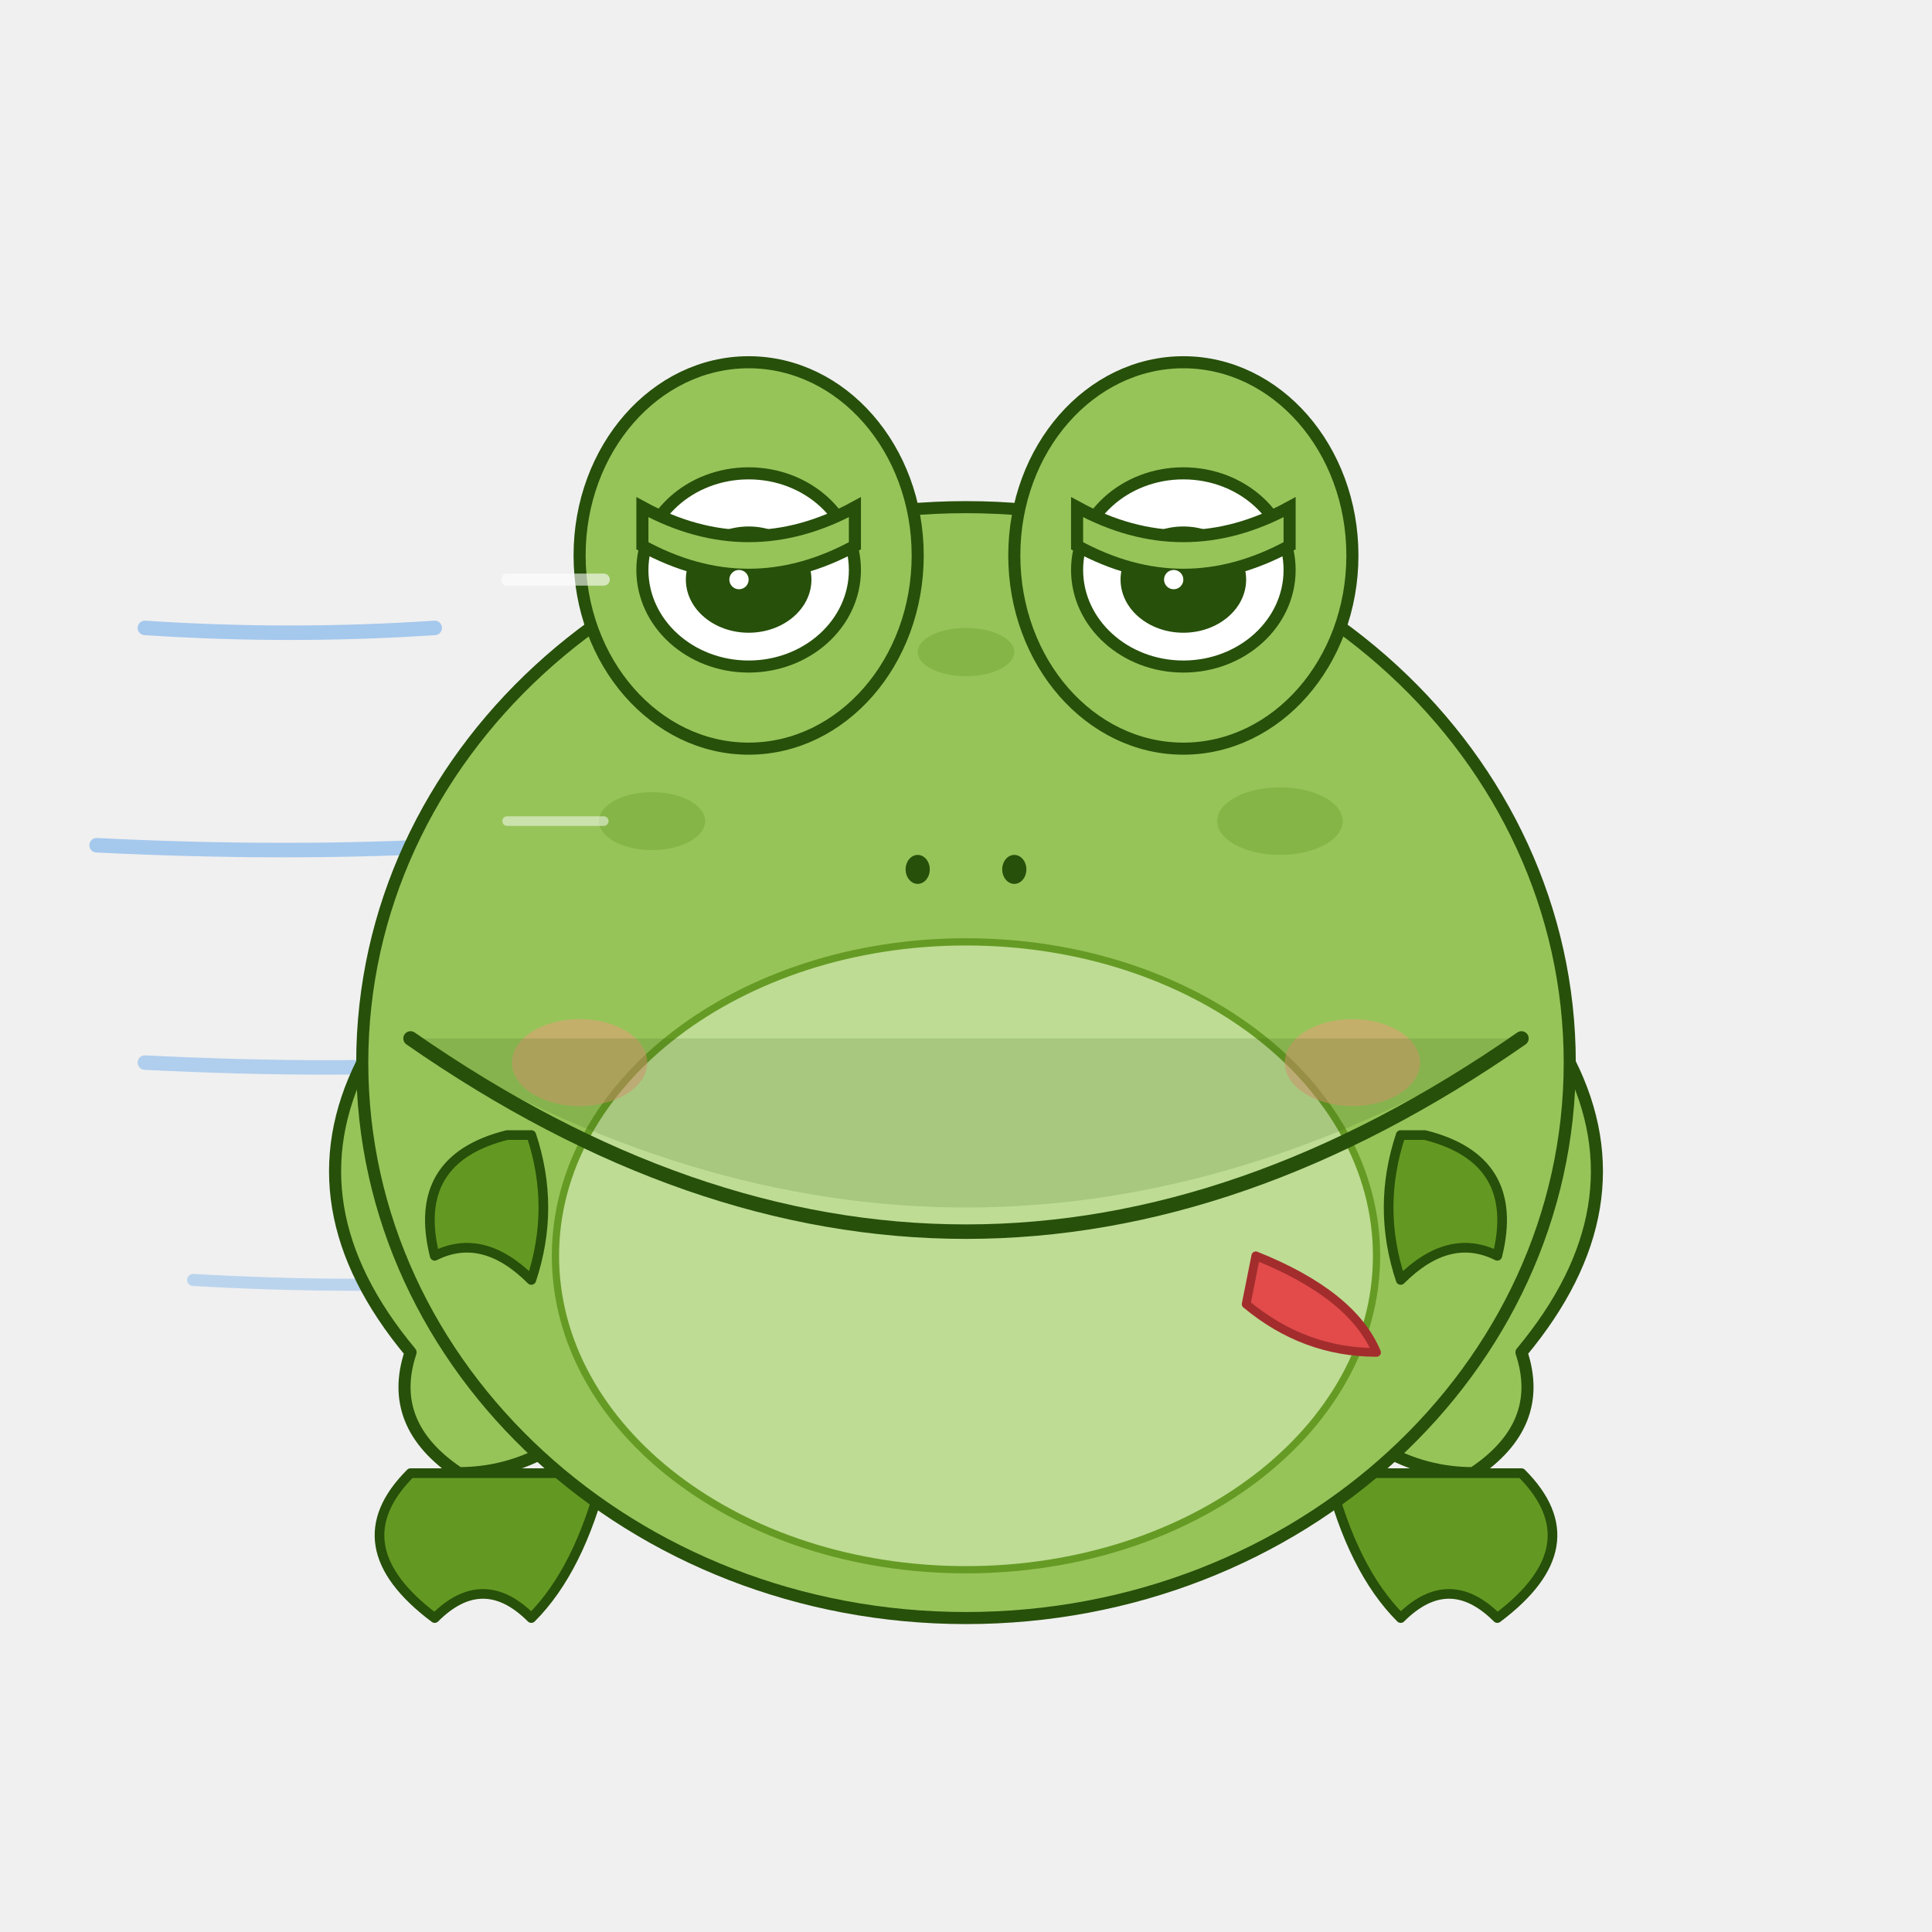
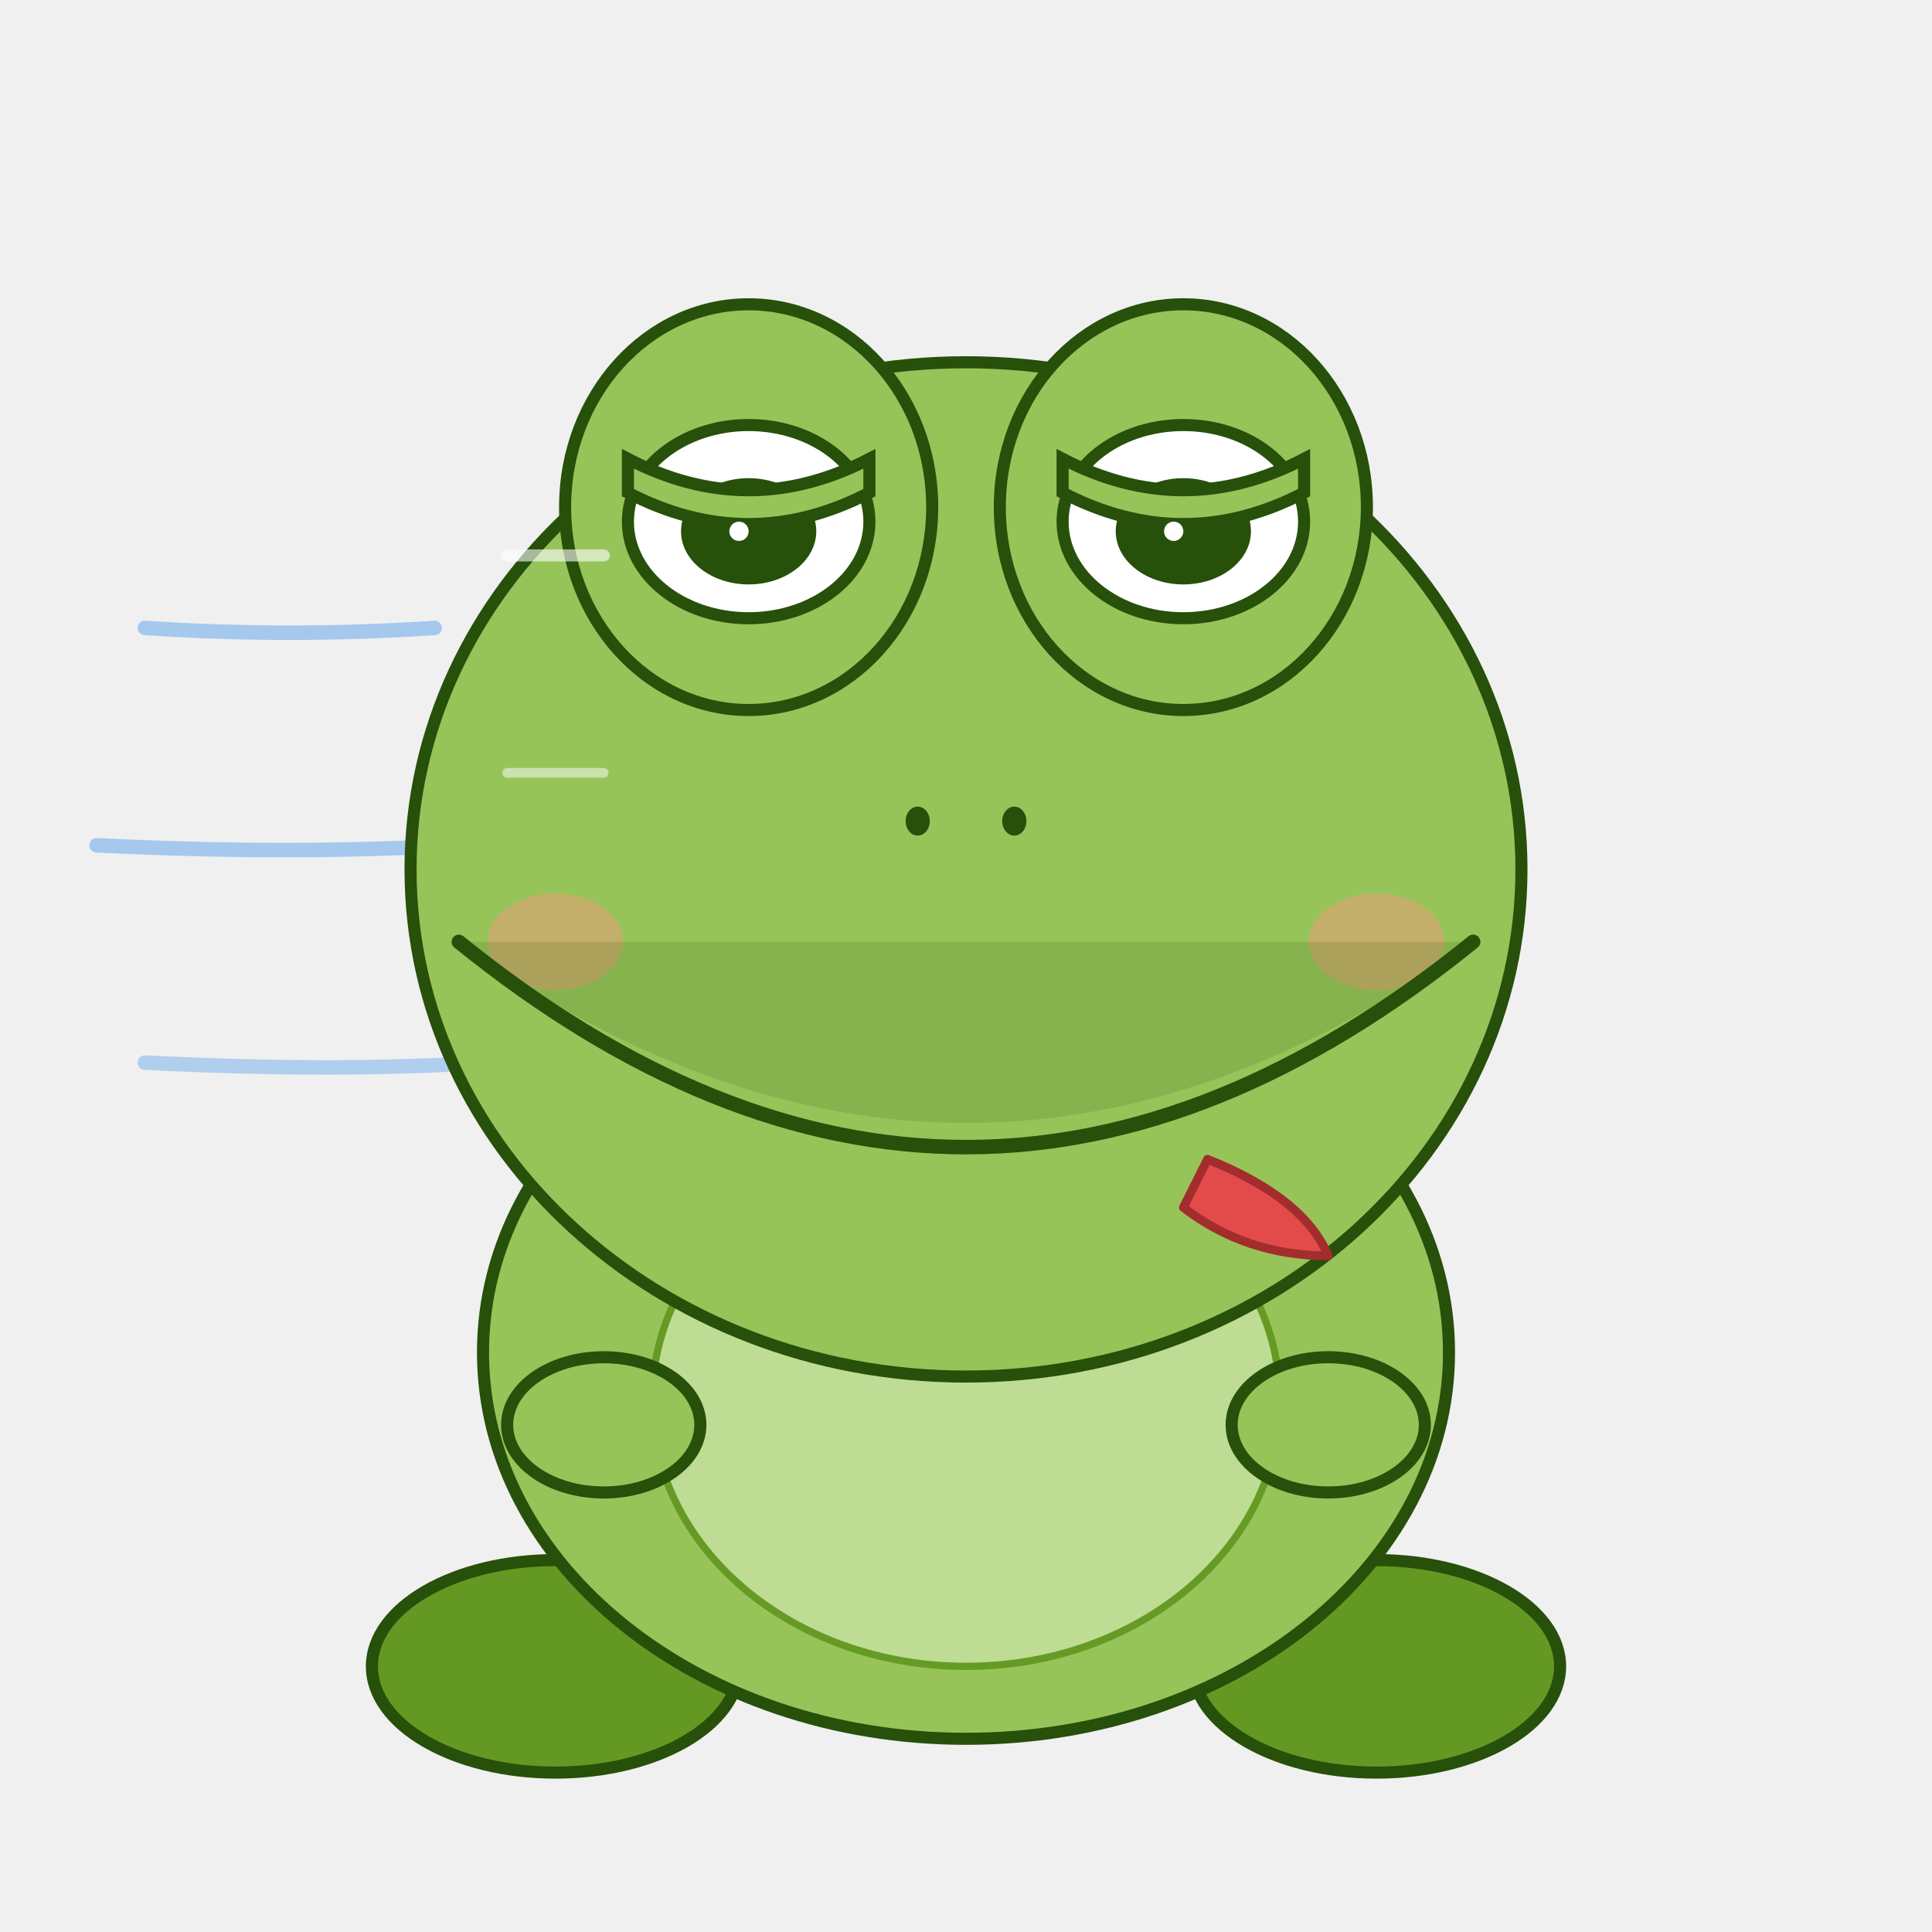
<svg xmlns="http://www.w3.org/2000/svg" viewBox="0 0 400 400" fill="none">
  <path d="M30 130 Q60 132 90 130" stroke="#85B7EB" stroke-width="3" fill="none" stroke-linecap="round" opacity="0.7" />
  <path d="M20 175 Q60 177 95 175" stroke="#85B7EB" stroke-width="3" fill="none" stroke-linecap="round" opacity="0.7" />
  <path d="M30 220 Q70 222 100 220" stroke="#85B7EB" stroke-width="3" fill="none" stroke-linecap="round" opacity="0.6" />
-   <path d="M40 265 Q75 267 105 265" stroke="#85B7EB" stroke-width="2.5" fill="none" stroke-linecap="round" opacity="0.5" />
-   <path d="M85 280 Q60 250 75 220 Q95 200 125 220 Q135 245 130 285 Q115 305 95 305 Q80 295 85 280 Z" fill="#97C459" stroke="#27500A" stroke-width="2.5" stroke-linejoin="round" />
-   <path d="M315 280 Q340 250 325 220 Q305 200 275 220 Q265 245 270 285 Q285 305 305 305 Q320 295 315 280 Z" fill="#97C459" stroke="#27500A" stroke-width="2.5" stroke-linejoin="round" />
-   <path d="M85 305 Q70 320 90 335 Q100 325 110 335 Q120 325 125 305 Z" fill="#639922" stroke="#27500A" stroke-width="2" stroke-linejoin="round" />
-   <path d="M315 305 Q330 320 310 335 Q300 325 290 335 Q280 325 275 305 Z" fill="#639922" stroke="#27500A" stroke-width="2" stroke-linejoin="round" />
-   <ellipse cx="200" cy="220" rx="125" ry="115" fill="#97C459" stroke="#27500A" stroke-width="2.5" />
-   <ellipse cx="200" cy="260" rx="85" ry="65" fill="#C0DD97" stroke="#639922" stroke-width="1.5" opacity="0.95" />
-   <ellipse cx="135" cy="170" rx="11" ry="6" fill="#639922" opacity="0.35" />
-   <ellipse cx="265" cy="170" rx="13" ry="7" fill="#639922" opacity="0.35" />
-   <ellipse cx="200" cy="135" rx="10" ry="5" fill="#639922" opacity="0.35" />
-   <path d="M105 235 Q85 240 90 260 Q100 255 110 265 Q115 250 110 235 Z" fill="#639922" stroke="#27500A" stroke-width="2" stroke-linejoin="round" />
-   <path d="M295 235 Q315 240 310 260 Q300 255 290 265 Q285 250 290 235 Z" fill="#639922" stroke="#27500A" stroke-width="2" stroke-linejoin="round" />
-   <ellipse cx="155" cy="115" rx="35" ry="40" fill="#97C459" stroke="#27500A" stroke-width="2.5" />
-   <ellipse cx="245" cy="115" rx="35" ry="40" fill="#97C459" stroke="#27500A" stroke-width="2.5" />
-   <ellipse cx="155" cy="118" rx="22" ry="20" fill="#FFFFFF" stroke="#27500A" stroke-width="2.5" />
-   <ellipse cx="245" cy="118" rx="22" ry="20" fill="#FFFFFF" stroke="#27500A" stroke-width="2.5" />
-   <ellipse cx="155" cy="120" rx="13" ry="11" fill="#27500A" />
-   <ellipse cx="245" cy="120" rx="13" ry="11" fill="#27500A" />
-   <path d="M133 105 Q155 117 177 105 L177 113 Q155 125 133 113 Z" fill="#97C459" stroke="#27500A" stroke-width="2.5" />
-   <path d="M223 105 Q245 117 267 105 L267 113 Q245 125 223 113 Z" fill="#97C459" stroke="#27500A" stroke-width="2.5" />
-   <circle cx="153" cy="120" r="2" fill="#FFFFFF" />
-   <circle cx="243" cy="120" r="2" fill="#FFFFFF" />
-   <ellipse cx="120" cy="220" rx="14" ry="9" fill="#F0997B" opacity="0.5" />
-   <ellipse cx="280" cy="220" rx="14" ry="9" fill="#F0997B" opacity="0.5" />
-   <path d="M85 215 Q200 295 315 215" stroke="#27500A" stroke-width="3" fill="none" stroke-linecap="round" />
-   <path d="M85 215 Q200 285 315 215" fill="#27500A" opacity="0.15" />
-   <path d="M260 260 Q280 268 285 280 Q270 280 258 270 Z" fill="#E24B4A" stroke="#A32D2D" stroke-width="1.8" stroke-linejoin="round" />
-   <line x1="105" y1="120" x2="125" y2="120" stroke="#FFFFFF" stroke-width="2.5" opacity="0.6" stroke-linecap="round" />
-   <line x1="105" y1="170" x2="125" y2="170" stroke="#FFFFFF" stroke-width="2" opacity="0.5" stroke-linecap="round" />
-   <ellipse cx="190" cy="180" rx="2.5" ry="3" fill="#27500A" />
-   <ellipse cx="210" cy="180" rx="2.5" ry="3" fill="#27500A" />
+   <ellipse cx="115" cy="345" rx="38" ry="22" fill="#639922" stroke="#27500A" stroke-width="2.5" />
+   <ellipse cx="285" cy="345" rx="38" ry="22" fill="#639922" stroke="#27500A" stroke-width="2.5" />
+   <ellipse cx="200" cy="280" rx="100" ry="80" fill="#97C459" stroke="#27500A" stroke-width="2.5" />
+   <ellipse cx="200" cy="290" rx="65" ry="55" fill="#C0DD97" stroke="#639922" stroke-width="1.5" opacity="0.95" />
+   <ellipse cx="155" cy="240" rx="9" ry="5" fill="#639922" opacity="0.4" />
+   <ellipse cx="245" cy="240" rx="9" ry="5" fill="#639922" opacity="0.4" />
+   <ellipse cx="125" cy="295" rx="20" ry="14" fill="#97C459" stroke="#27500A" stroke-width="2.5" />
+   <ellipse cx="275" cy="295" rx="20" ry="14" fill="#97C459" stroke="#27500A" stroke-width="2.5" />
+   <ellipse cx="200" cy="180" rx="115" ry="105" fill="#97C459" stroke="#27500A" stroke-width="2.5" />
+   <ellipse cx="155" cy="105" rx="38" ry="42" fill="#97C459" stroke="#27500A" stroke-width="2.5" />
+   <ellipse cx="245" cy="105" rx="38" ry="42" fill="#97C459" stroke="#27500A" stroke-width="2.5" />
+   <ellipse cx="155" cy="108" rx="25" ry="20" fill="#FFFFFF" stroke="#27500A" stroke-width="2.5" />
+   <ellipse cx="245" cy="108" rx="25" ry="20" fill="#FFFFFF" stroke="#27500A" stroke-width="2.5" />
+   <ellipse cx="155" cy="110" rx="14" ry="11" fill="#27500A" />
+   <ellipse cx="245" cy="110" rx="14" ry="11" fill="#27500A" />
+   <path d="M130 95 Q155 108 180 95 L180 102 Q155 115 130 102 Z" fill="#97C459" stroke="#27500A" stroke-width="2.5" />
+   <path d="M220 95 Q245 108 270 95 L270 102 Q245 115 220 102 Z" fill="#97C459" stroke="#27500A" stroke-width="2.5" />
+   <circle cx="153" cy="110" r="2" fill="#FFFFFF" />
+   <circle cx="243" cy="110" r="2" fill="#FFFFFF" />
+   <ellipse cx="115" cy="195" rx="14" ry="10" fill="#F0997B" opacity="0.5" />
+   <ellipse cx="285" cy="195" rx="14" ry="10" fill="#F0997B" opacity="0.5" />
+   <path d="M95 195 Q200 280 305 195" stroke="#27500A" stroke-width="3" fill="none" stroke-linecap="round" />
+   <path d="M95 195 Q200 270 305 195" fill="#27500A" opacity="0.15" />
+   <path d="M250 240 Q270 248 275 260 Q258 260 245 250 Z" fill="#E24B4A" stroke="#A32D2D" stroke-width="1.8" stroke-linejoin="round" />
+   <line x1="105" y1="115" x2="125" y2="115" stroke="#FFFFFF" stroke-width="2.5" opacity="0.6" stroke-linecap="round" />
+   <line x1="105" y1="160" x2="125" y2="160" stroke="#FFFFFF" stroke-width="2" opacity="0.5" stroke-linecap="round" />
+   <ellipse cx="190" cy="170" rx="2.5" ry="3" fill="#27500A" />
+   <ellipse cx="210" cy="170" rx="2.5" ry="3" fill="#27500A" />
</svg>
